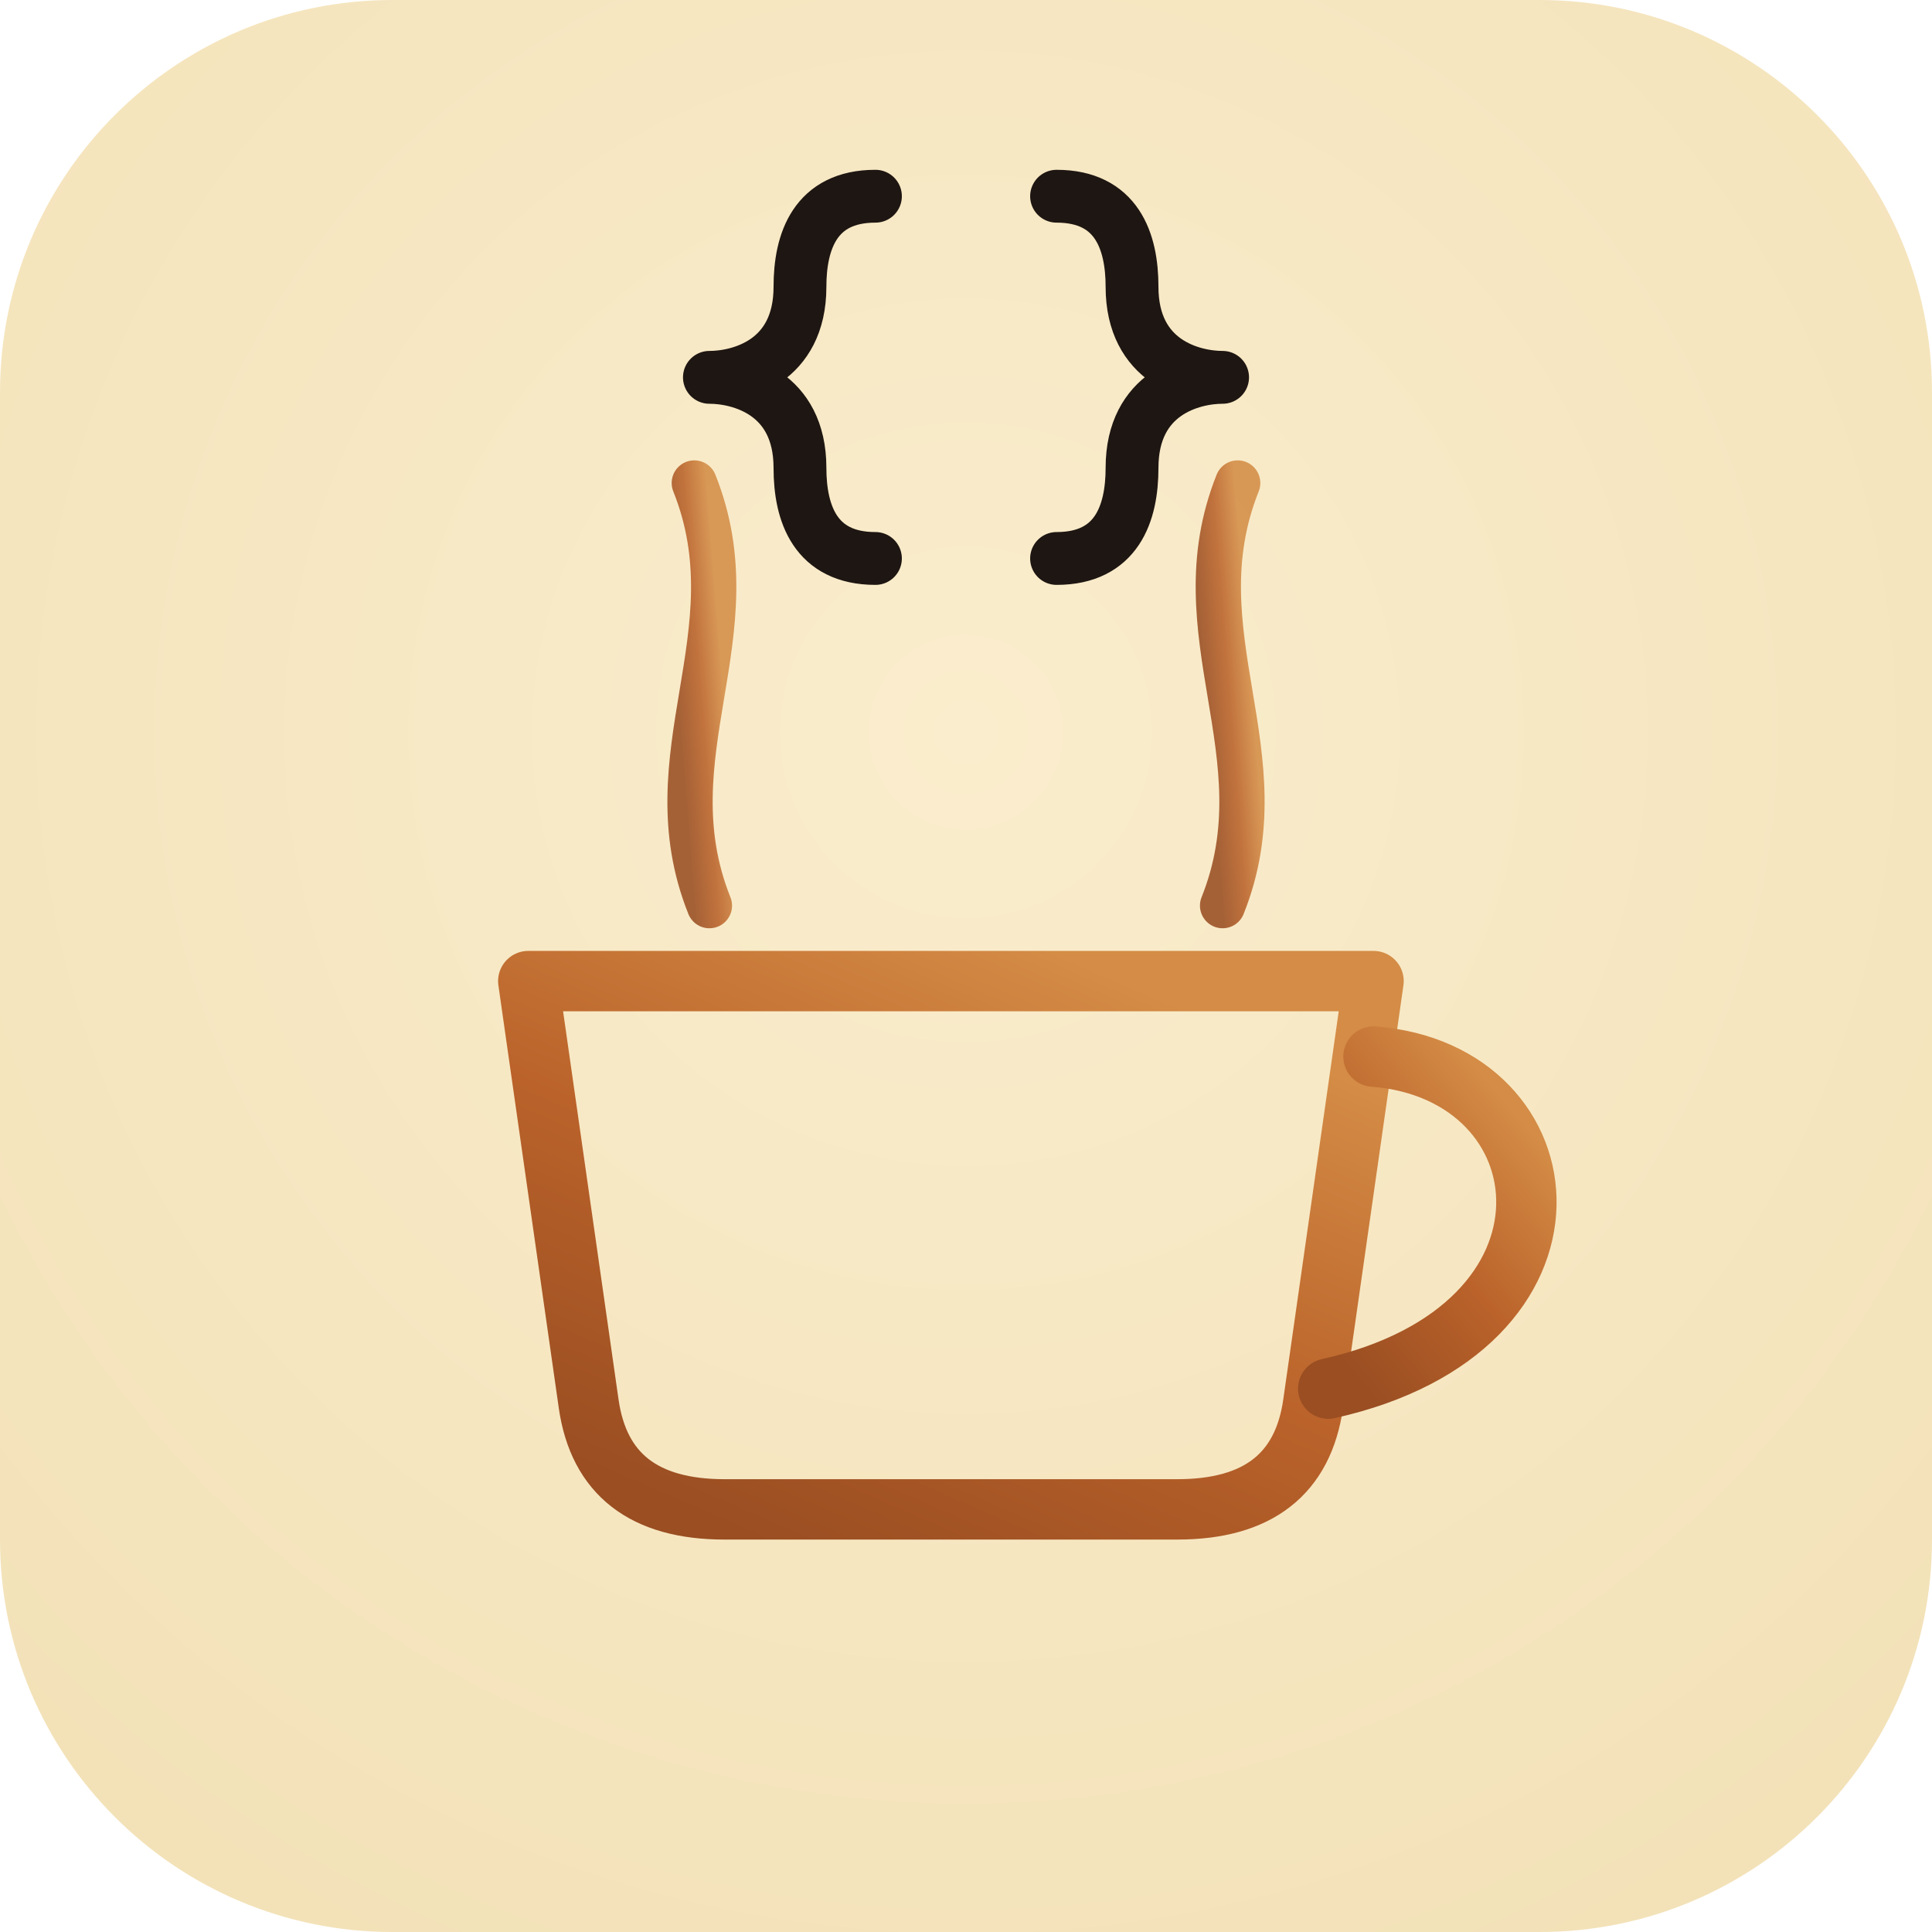
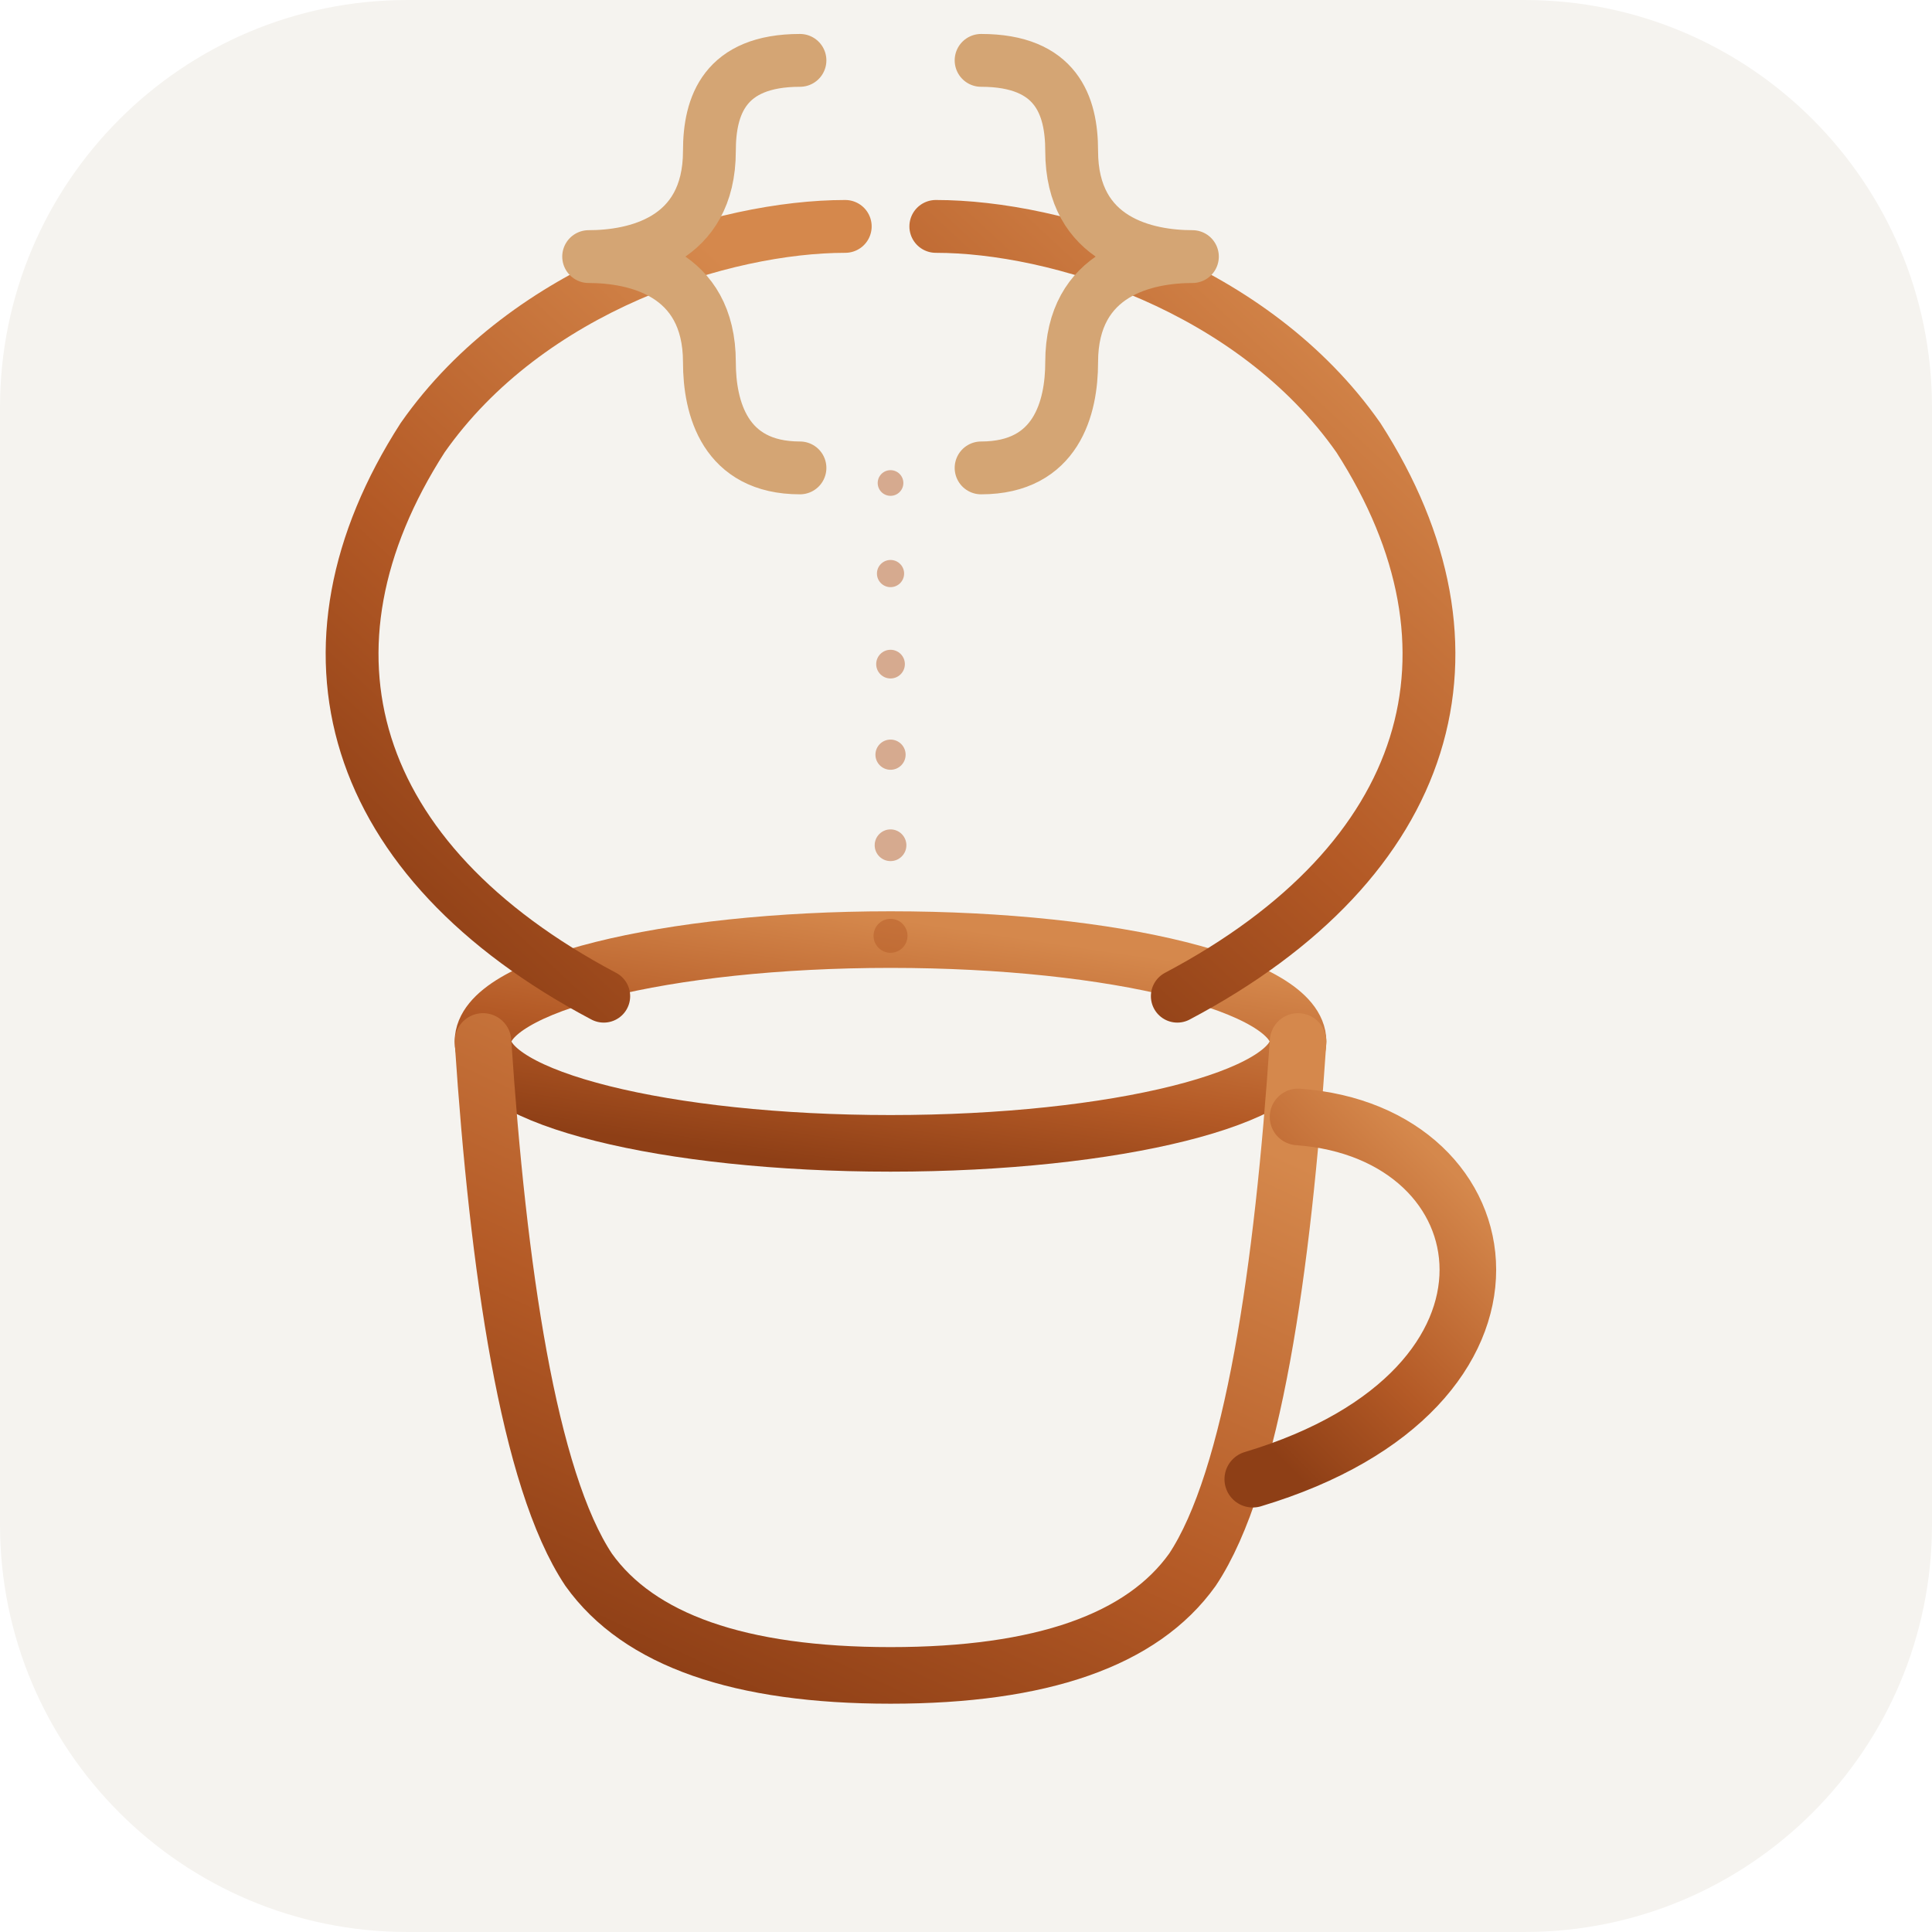
<svg xmlns="http://www.w3.org/2000/svg" viewBox="0 0 256 256" fill="none" role="img" aria-label="Brew">
  <defs>
-     <radialGradient id="brewBgLight" cx="50%" cy="38%" r="70%">
-       <stop offset="0%" stop-color="#FAEDCD" />
-       <stop offset="100%" stop-color="#F3E2B8" />
-     </radialGradient>
-     <linearGradient id="brewCopperLight" x1="18%" y1="100%" x2="82%" y2="8%">
-       <stop offset="0%" stop-color="#9A4E22" />
-       <stop offset="50%" stop-color="#BA622A" />
-       <stop offset="100%" stop-color="#D48C46" />
+     <linearGradient id="brewCopperLight" x1="22%" y1="100%" x2="78%" y2="6%">
+       <stop offset="0%" stop-color="#8E3F16" />
+       <stop offset="42%" stop-color="#B45A26" />
+       <stop offset="100%" stop-color="#D5884C" />
    </linearGradient>
  </defs>
-   <rect width="256" height="256" rx="52" fill="url(#brewBgLight)" />
+   <rect width="256" height="256" rx="54" fill="#F5F3EF" />
  <g stroke="url(#brewCopperLight)" stroke-linecap="round" stroke-linejoin="round" fill="none">
-     <path stroke-width="8" d="M70 130 L78 186 Q80 200 96 200 L156 200 Q172 200 174 186 L182 130 Z" />
-     <path stroke-width="7" d="M70 130 H182" />
-     <path stroke-width="8" d="M182 140 C208 142 212 176 176 184" />
-     <path stroke-width="7" opacity="0.85" d="M64 214 H188" />
+     <ellipse cx="118" cy="138" rx="54" ry="13.5" stroke-width="7.5" />
+     <path stroke-width="7.5" d="M64 138 C66 168 70 196 78 208 Q88 222 118 222 Q148 222 158 208 C166 196 170 168 172 138" />
+     <path stroke-width="7.5" d="M172 148 C200 150 206 184 166 196" />
+     <path stroke-width="3.6" opacity="0.3" d="M102 154 V198" />
+     <path stroke-width="3.6" opacity="0.24" d="M118 156 V200" />
+     <path stroke-width="3.6" opacity="0.3" d="M134 154 V198" />
  </g>
-   <g stroke="url(#brewCopperLight)" stroke-width="6" stroke-linecap="round" fill="none" opacity="0.88">
-     <path d="M94 120 C86 100 100 84 92 64" />
-     <path d="M162 120 C170 100 156 84 164 64" />
+   <g stroke="url(#brewCopperLight)" stroke-width="7" stroke-linecap="round" fill="none">
+     <path d="M80 132 C46 114 38 86 56 58 C70 38 96 30 112 30" />
+     <path d="M156 132 C190 114 198 86 180 58 C166 38 140 30 124 30" />
  </g>
-   <g stroke="#1E1612" stroke-width="7" stroke-linecap="round" stroke-linejoin="round" fill="none">
-     <path d="M116 74 C108 74 106 68 106 62 C106 52 98 50 94 50 C98 50 106 48 106 38 C106 32 108 26 116 26" />
-     <path d="M140 74 C148 74 150 68 150 62 C150 52 158 50 162 50 C158 50 150 48 150 38 C150 32 148 26 140 26" />
+   <g fill="#B45A26" opacity="0.48">
+     <circle cx="118" cy="124" r="2.25" />
+     <circle cx="118" cy="112" r="2.1" />
+     <circle cx="118" cy="100" r="2" />
+     <circle cx="118" cy="88" r="1.9" />
+     <circle cx="118" cy="76" r="1.8" />
+     <circle cx="118" cy="64" r="1.7" />
+   </g>
+   <g stroke="#D4A574" stroke-width="7" stroke-linecap="round" stroke-linejoin="round" fill="none">
+     <path d="M106 62 C96 62 94 54 94 48 C94 36 84 34 78 34 C84 34 94 32 94 20 C94 14 96 8 106 8" />
+     <path d="M130 62 C140 62 142 54 142 48 C142 36 152 34 158 34 C152 34 142 32 142 20 C142 14 140 8 130 8" />
  </g>
</svg>
